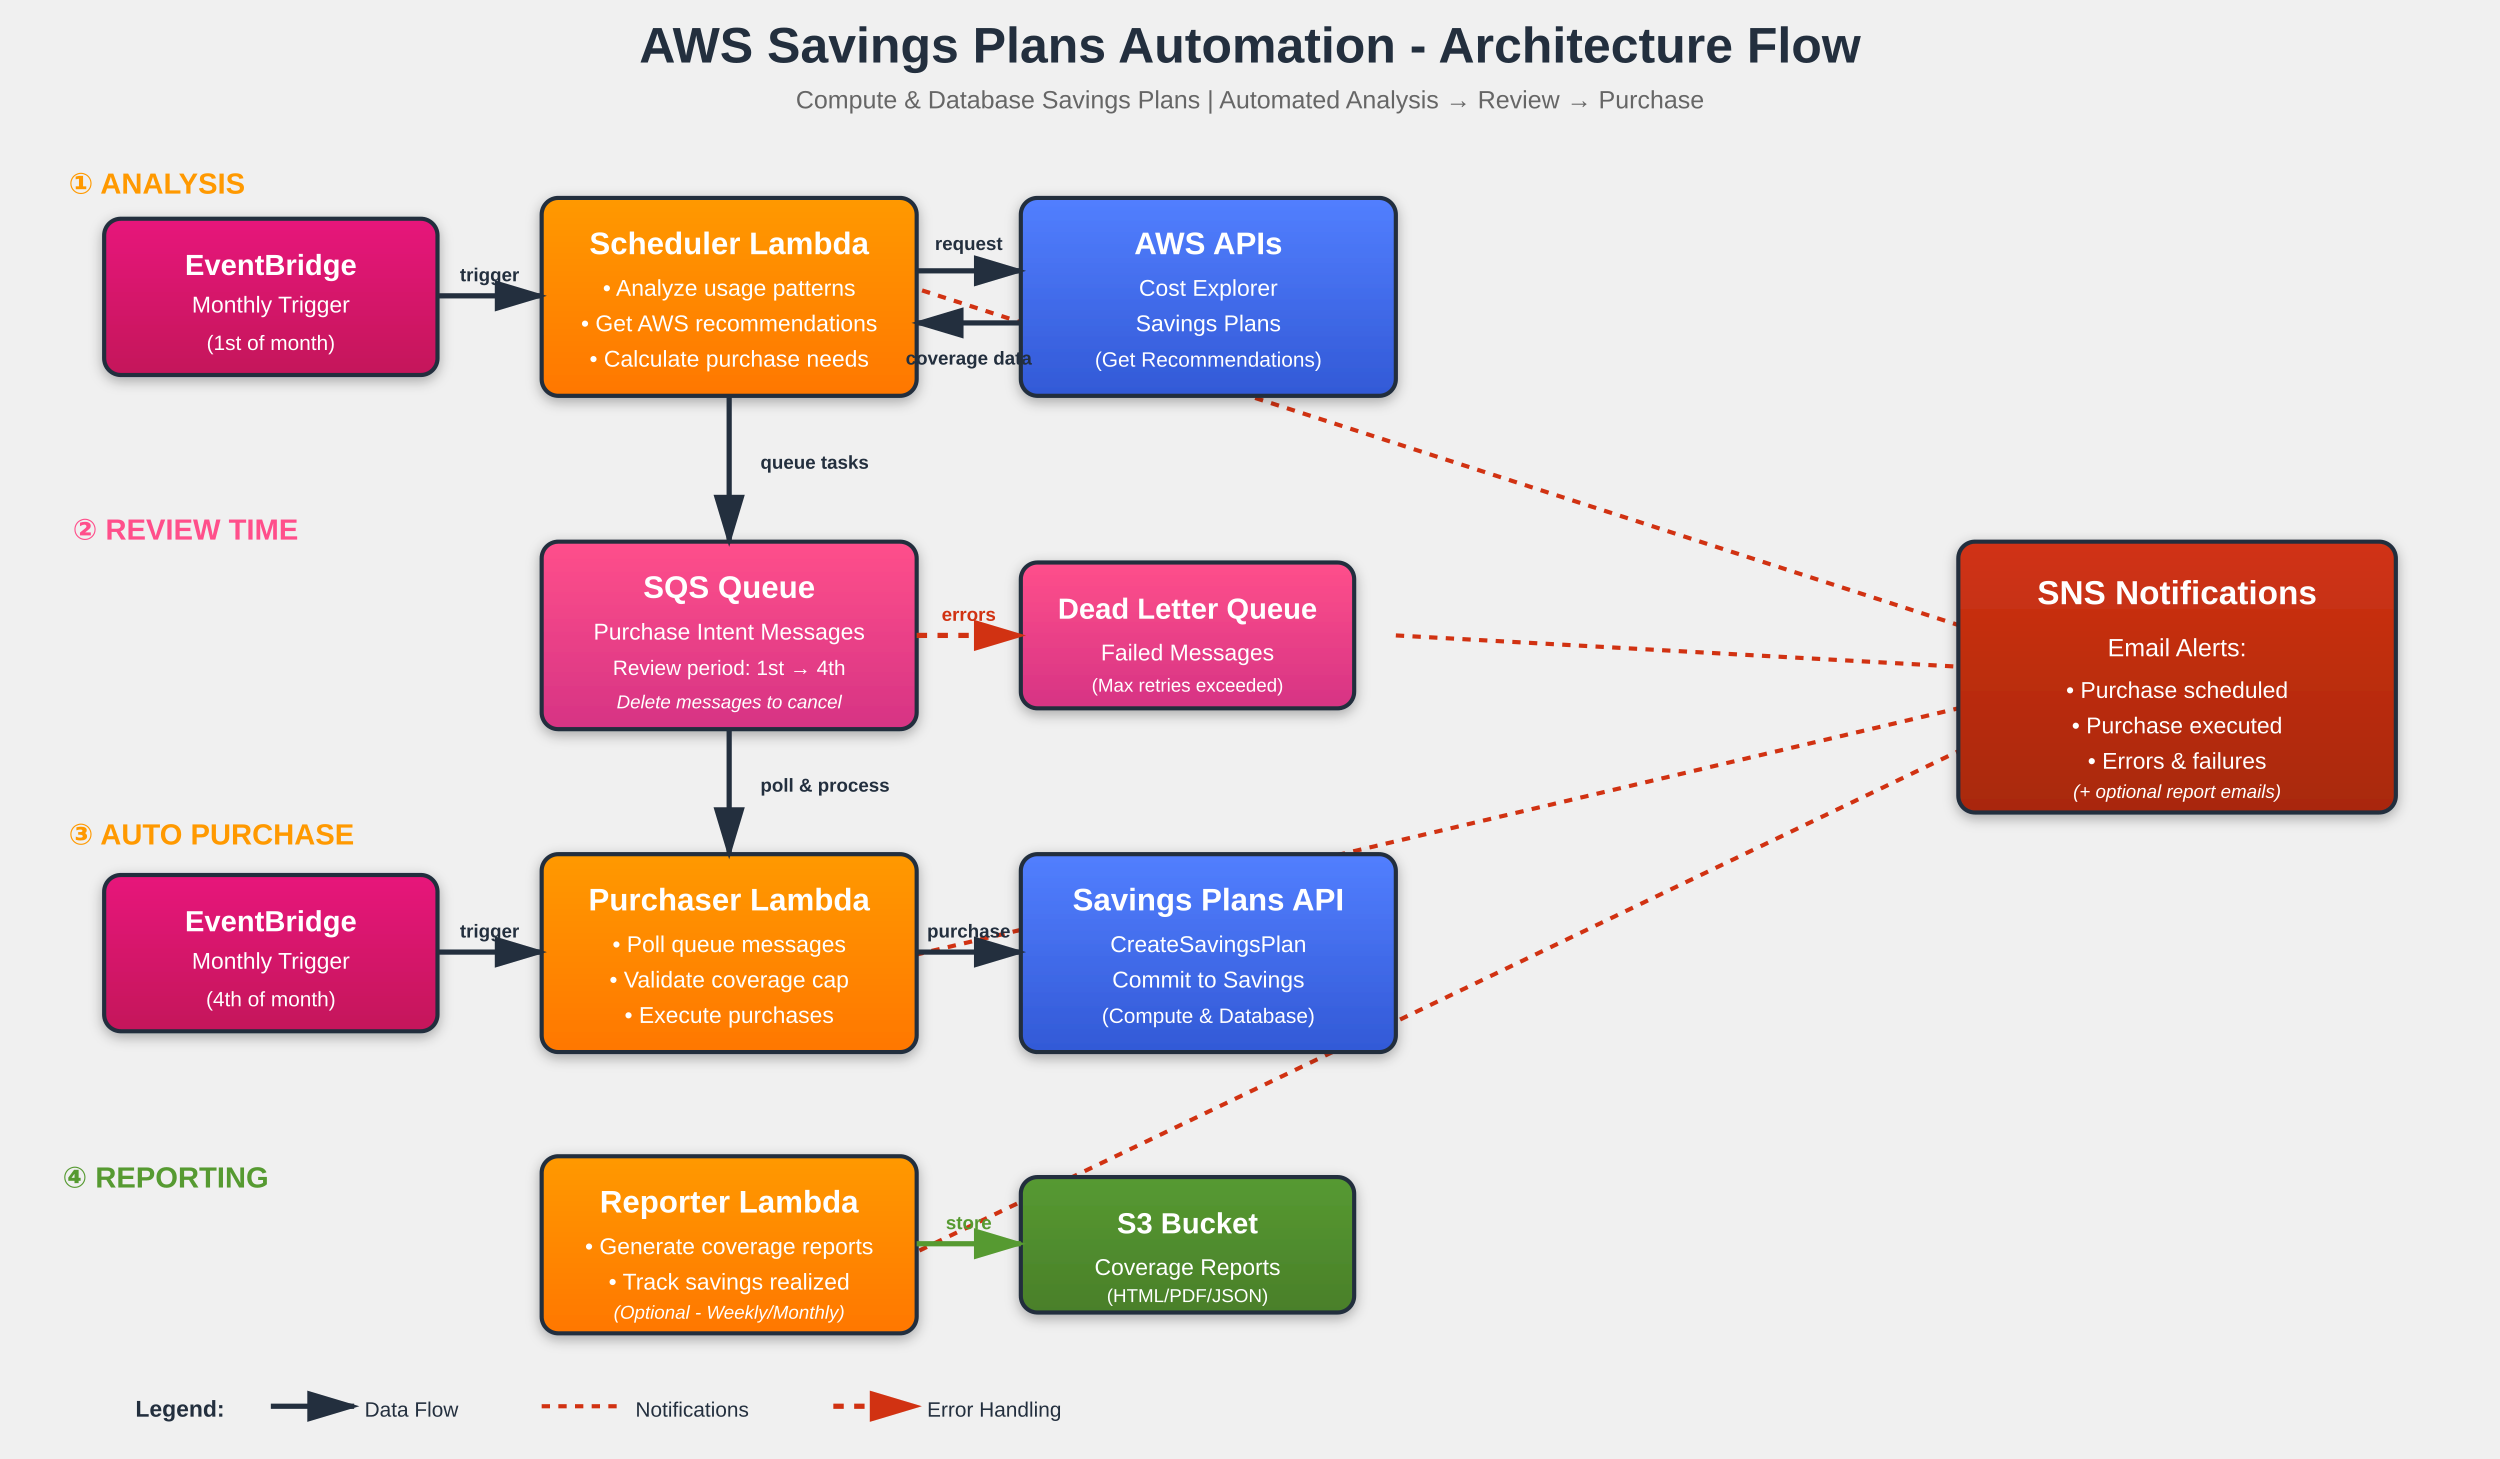
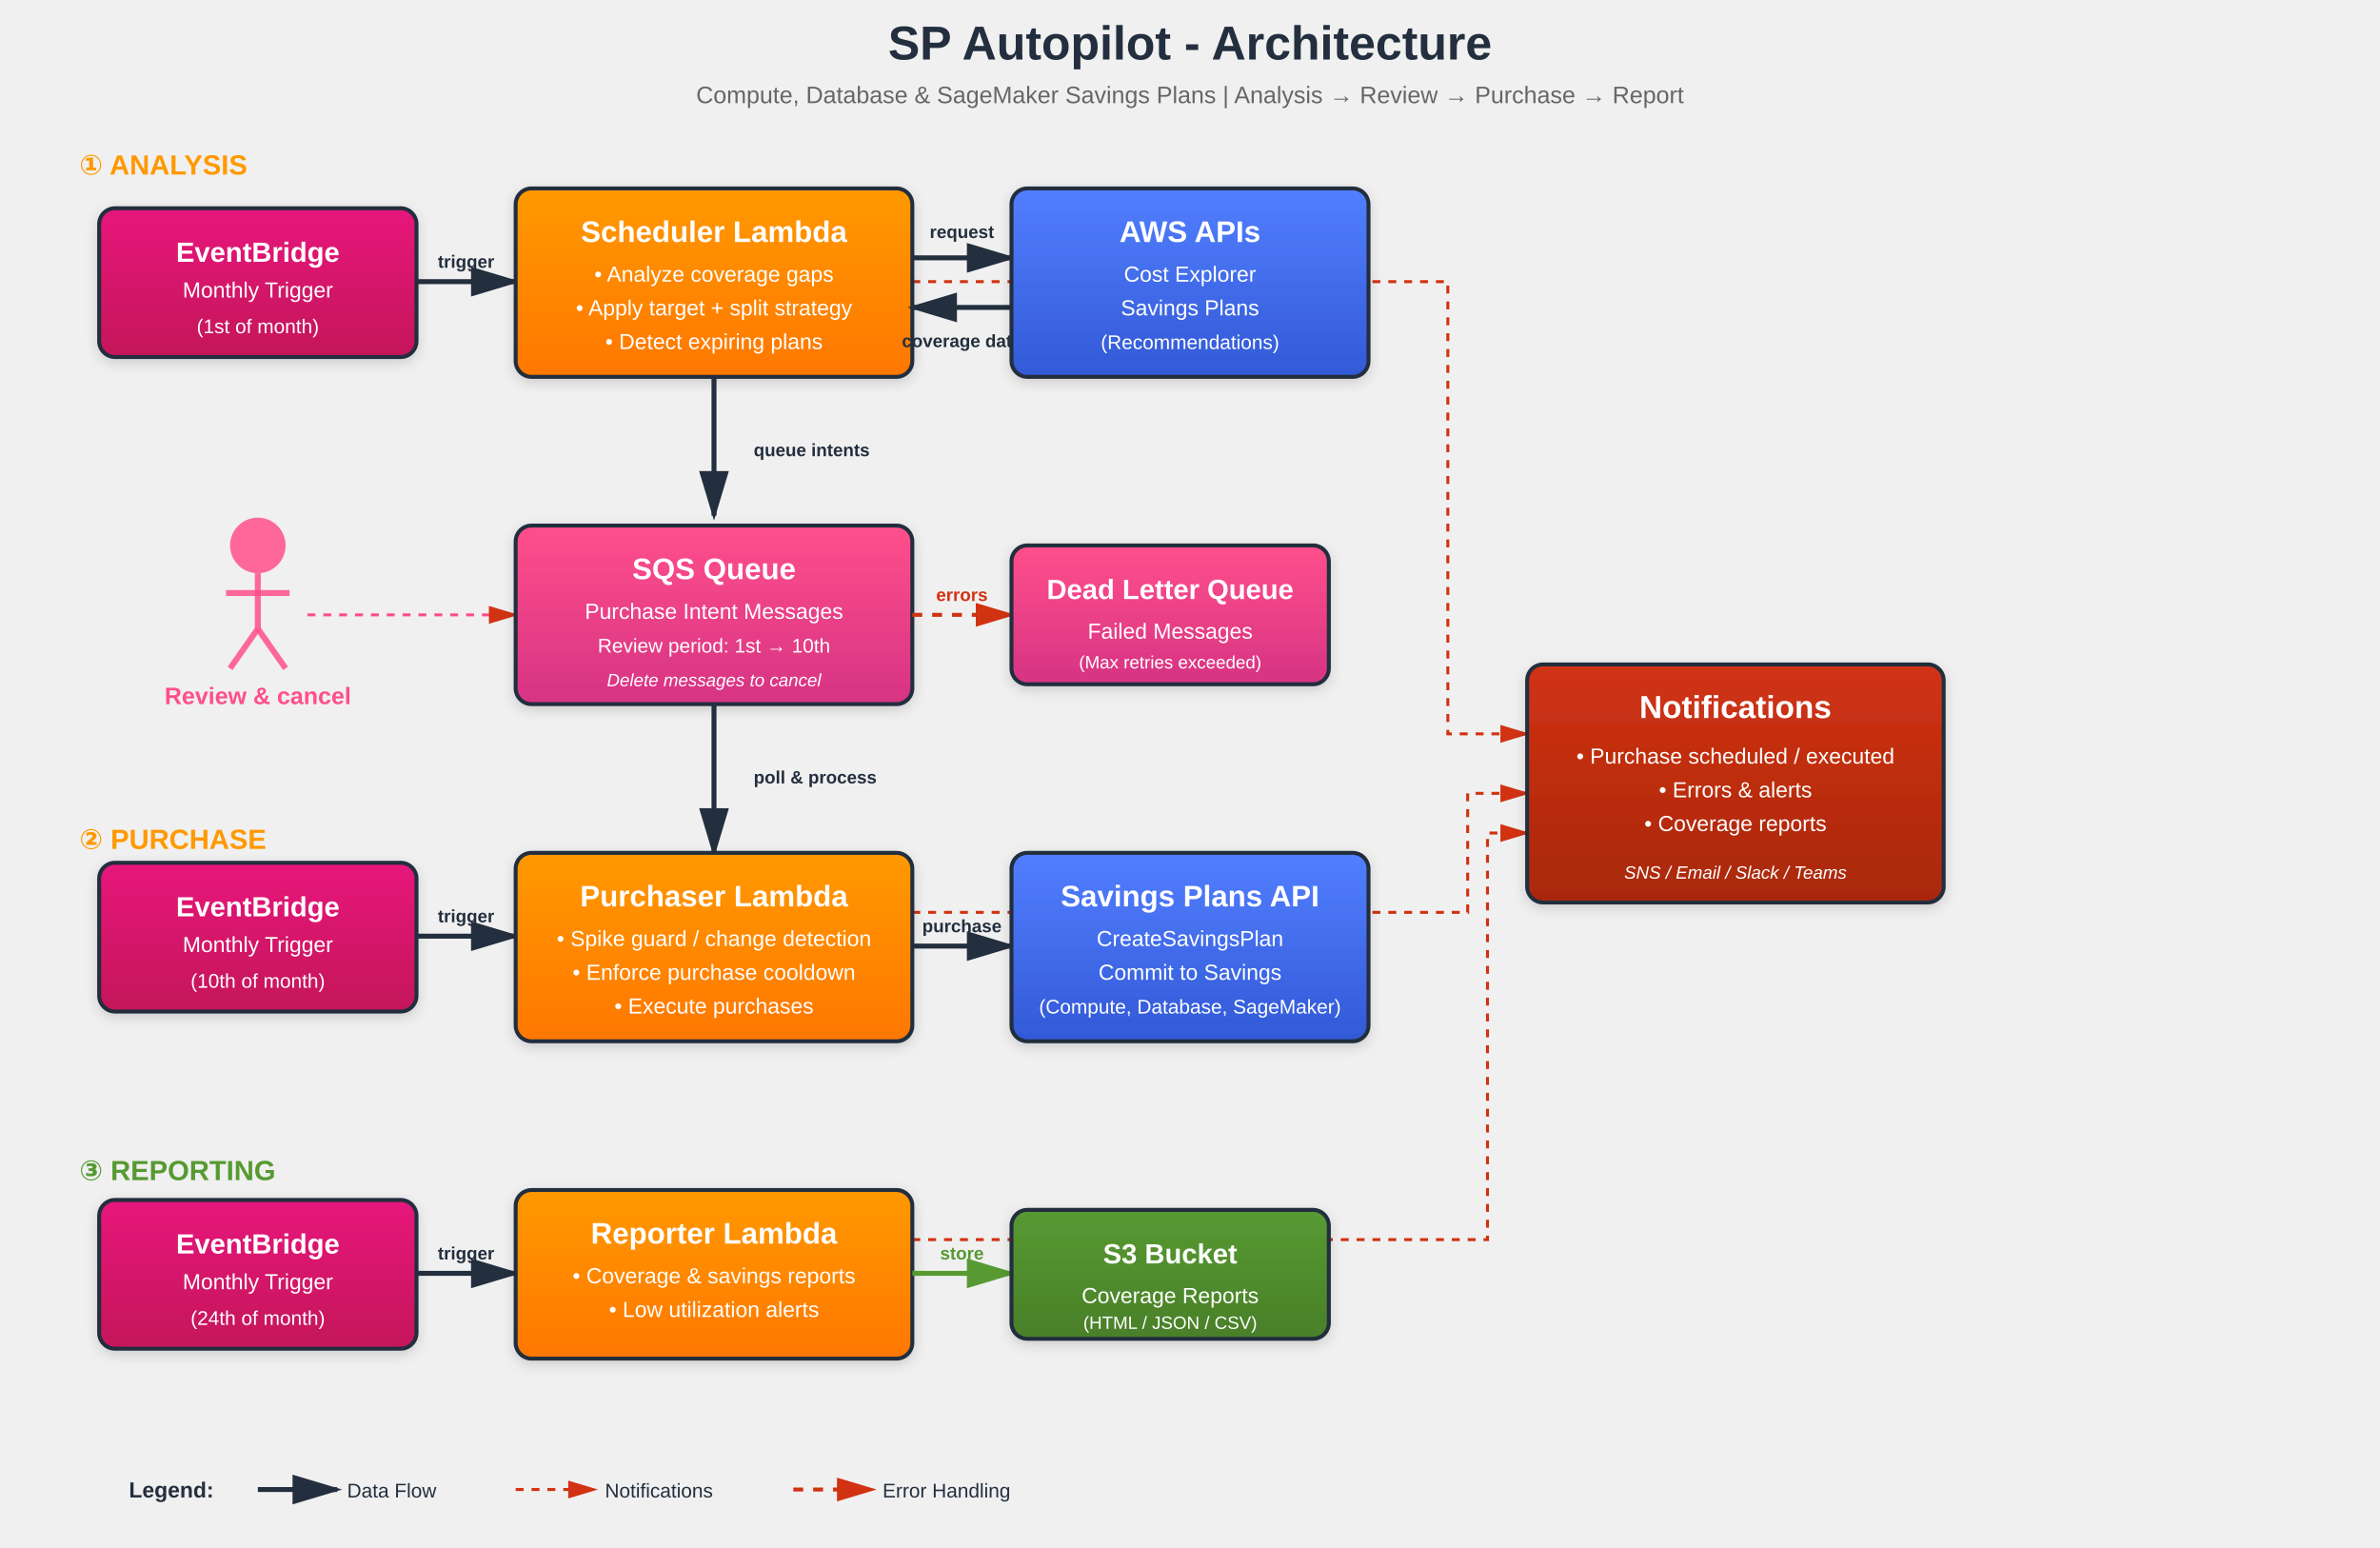
- <svg xmlns="http://www.w3.org/2000/svg" xmlns:ns1="https://boxy-svg.com" width="1200" height="700">
+ <svg xmlns="http://www.w3.org/2000/svg" width="1200" height="780">
  <defs>
    <linearGradient id="lambdaGrad" x1="0%" y1="0%" x2="0%" y2="100%">
      <stop offset="0" style="stop-color:#FF9900;stop-opacity:1" />
      <stop offset="1" style="stop-color:#FF7700;stop-opacity:1" />
    </linearGradient>
    <linearGradient id="sqsGrad" x1="0%" y1="0%" x2="0%" y2="100%">
      <stop offset="0" style="stop-color:#FF4F8B;stop-opacity:1" />
      <stop offset="1" style="stop-color:#D63384;stop-opacity:1" />
    </linearGradient>
    <linearGradient id="eventBridgeGrad" x1="0%" y1="0%" x2="0%" y2="100%">
      <stop offset="0" style="stop-color:#E7157B;stop-opacity:1" />
      <stop offset="1" style="stop-color:#C4135A;stop-opacity:1" />
    </linearGradient>
    <linearGradient id="apiGrad" x1="0%" y1="0%" x2="0%" y2="100%">
      <stop offset="0" style="stop-color:#527FFF;stop-opacity:1" />
      <stop offset="1" style="stop-color:#3259D6;stop-opacity:1" />
    </linearGradient>
    <linearGradient id="snsGrad" x1="0%" y1="0%" x2="0%" y2="100%">
      <stop offset="0" style="stop-color:#D13212;stop-opacity:1" />
      <stop offset="1" style="stop-color:#A82810;stop-opacity:1" />
    </linearGradient>
    <linearGradient id="s3Grad" x1="0%" y1="0%" x2="0%" y2="100%">
      <stop offset="0" style="stop-color:#569A31;stop-opacity:1" />
      <stop offset="1" style="stop-color:#4A7F2A;stop-opacity:1" />
    </linearGradient>
    <filter id="shadow" x="-50%" y="-50%" width="200%" height="200%">
-       <feDropShadow dx="0" dy="2" stdDeviation="3" flood-opacity="0.3" />
+       <feDropShadow dx="0" dy="2" stdDeviation="3" flood-opacity="0.15" />
    </filter>
    <marker id="arrowhead" markerWidth="10" markerHeight="10" refX="9" refY="3" orient="auto">
      <polygon points="0 0, 10 3, 0 6" fill="#232F3E" />
    </marker>
    <marker id="arrowheadRed" markerWidth="10" markerHeight="10" refX="9" refY="3" orient="auto">
      <polygon points="0 0, 10 3, 0 6" fill="#D13212" />
    </marker>
+     <marker id="arrowheadNotif" markerWidth="10" markerHeight="10" refX="9" refY="3" orient="auto">
+       <polygon points="0 0, 10 3, 0 6" fill="#D13212" />
+     </marker>
    <marker id="arrowheadGreen" markerWidth="10" markerHeight="10" refX="9" refY="3" orient="auto">
      <polygon points="0 0, 10 3, 0 6" fill="#569A31" />
    </marker>
-     <ns1:export>
-       <ns1:file format="svg" path="Sans titre.svg" />
-     </ns1:export>
  </defs>
-   <text x="600" y="30" text-anchor="middle" font-family="Arial, sans-serif" font-size="24" font-weight="bold" fill="#232F3E" style="white-space: pre;">
-     AWS Savings Plans Automation - Architecture Flow
-   </text>
-   <text x="600" y="52" text-anchor="middle" font-family="Arial, sans-serif" font-size="12" fill="#666" style="white-space: pre;">
-     Compute &amp; Database Savings Plans | Automated Analysis → Review → Purchase
-   </text>
-   <text x="30" y="90" font-family="Arial, sans-serif" font-size="14" font-weight="bold" fill="#FF9900" style="white-space: pre;" transform="matrix(1, 0, 0, 1, -1.95122, -11.05692)">
-     <tspan x="30" dy="1em">​</tspan>    ① ANALYSIS<tspan x="30" dy="1em">​</tspan>
-   </text>
+   <text x="600" y="30" text-anchor="middle" font-family="Arial, sans-serif" font-size="24" font-weight="bold" fill="#232F3E">SP Autopilot - Architecture</text>
+   <text x="600" y="52" text-anchor="middle" font-family="Arial, sans-serif" font-size="12" fill="#666">Compute, Database &amp; SageMaker Savings Plans | Analysis → Review → Purchase → Report</text>
+   <polyline points="460,142 730,142 730,370 770,370" stroke="#D13212" stroke-width="1.5" stroke-dasharray="4,4" fill="none" marker-end="url(#arrowheadNotif)" />
+   <polyline points="460,460 740,460 740,400 770,400" stroke="#D13212" stroke-width="1.5" stroke-dasharray="4,4" fill="none" marker-end="url(#arrowheadNotif)" />
+   <polyline points="460,625 750,625 750,420 770,420" stroke="#D13212" stroke-width="1.5" stroke-dasharray="4,4" fill="none" marker-end="url(#arrowheadNotif)" />
+   <text x="40" y="88" font-family="Arial, sans-serif" font-size="14" font-weight="bold" fill="#FF9900">① ANALYSIS</text>
  <rect x="50" y="105" width="160" height="75" rx="8" fill="url(#eventBridgeGrad)" stroke="#232F3E" stroke-width="2" filter="url(#shadow)" />
-   <text x="130" y="132" text-anchor="middle" font-family="Arial, sans-serif" font-size="14" font-weight="bold" fill="white" style="white-space: pre;">EventBridge</text>
-   <text x="130" y="150" text-anchor="middle" font-family="Arial, sans-serif" font-size="11" fill="white" style="white-space: pre;">Monthly Trigger</text>
-   <text x="130" y="168" text-anchor="middle" font-family="Arial, sans-serif" font-size="10" fill="white" style="white-space: pre;">(1st of month)</text>
-   <rect x="260" y="95" width="180" height="95" rx="8" fill="url(#lambdaGrad)" stroke="#232F3E" stroke-width="2" filter="url(#shadow)" />
-   <text x="350" y="122" text-anchor="middle" font-family="Arial, sans-serif" font-size="15" font-weight="bold" fill="white" style="white-space: pre;">Scheduler Lambda</text>
-   <text x="350" y="142" text-anchor="middle" font-family="Arial, sans-serif" font-size="11" fill="white" style="white-space: pre;">• Analyze usage patterns</text>
-   <text x="350" y="159" text-anchor="middle" font-family="Arial, sans-serif" font-size="11" fill="white" style="white-space: pre;">• Get AWS recommendations</text>
-   <text x="350" y="176" text-anchor="middle" font-family="Arial, sans-serif" font-size="11" fill="white" style="white-space: pre;">• Calculate purchase needs</text>
+   <text x="130" y="132" text-anchor="middle" font-family="Arial, sans-serif" font-size="14" font-weight="bold" fill="white">EventBridge</text>
+   <text x="130" y="150" text-anchor="middle" font-family="Arial, sans-serif" font-size="11" fill="white">Monthly Trigger</text>
+   <text x="130" y="168" text-anchor="middle" font-family="Arial, sans-serif" font-size="10" fill="white">(1st of month)</text>
  <line x1="210" y1="142" x2="260" y2="142" stroke="#232F3E" stroke-width="2.5" marker-end="url(#arrowhead)" />
-   <text x="235" y="135" text-anchor="middle" font-family="Arial, sans-serif" font-size="9" fill="#232F3E" font-weight="bold" style="white-space: pre;">trigger</text>
-   <line x1="442.602" y1="139.398" x2="940" y2="300" stroke="#D13212" stroke-width="2" stroke-dasharray="4,4" style="" />
-   <rect x="490" y="95" width="180" height="95" rx="8" fill="url(#apiGrad)" stroke="#232F3E" stroke-width="2" filter="url(#shadow)" />
-   <text x="580" y="122" text-anchor="middle" font-family="Arial, sans-serif" font-size="15" font-weight="bold" fill="white" style="white-space: pre;">AWS APIs</text>
-   <text x="580" y="142" text-anchor="middle" font-family="Arial, sans-serif" font-size="11" fill="white" style="white-space: pre;">Cost Explorer</text>
-   <text x="580" y="159" text-anchor="middle" font-family="Arial, sans-serif" font-size="11" fill="white" style="white-space: pre;">Savings Plans</text>
-   <text x="580" y="176" text-anchor="middle" font-family="Arial, sans-serif" font-size="10" fill="white" style="white-space: pre;">(Get Recommendations)</text>
-   <line x1="440" y1="130" x2="490" y2="130" stroke="#232F3E" stroke-width="2.5" marker-end="url(#arrowhead)" />
-   <text x="465" y="120" text-anchor="middle" font-family="Arial, sans-serif" font-size="9" fill="#232F3E" font-weight="bold" style="white-space: pre;">request</text>
-   <line x1="490" y1="155" x2="440" y2="155" stroke="#232F3E" stroke-width="2.5" marker-end="url(#arrowhead)" />
-   <text x="465" y="175" text-anchor="middle" font-family="Arial, sans-serif" font-size="9" fill="#232F3E" font-weight="bold" style="white-space: pre;">coverage data</text>
-   <text x="30" y="245" font-family="Arial, sans-serif" font-size="14" font-weight="bold" fill="#FF4F8B" style="white-space: pre;">
-     <tspan x="30" dy="1em">​</tspan>    ② REVIEW TIME<tspan x="30" dy="1em">​</tspan>
-   </text>
-   <line x1="441.301" y1="600.251" x2="942.602" y2="359.349" stroke="#D13212" stroke-width="2" stroke-dasharray="4,4" style="" />
-   <line x1="439.35" y1="458.301" x2="940" y2="340" stroke="#D13212" stroke-width="2" stroke-dasharray="4,4" style="" />
-   <rect x="260" y="260" width="180" height="90" rx="8" fill="url(#sqsGrad)" stroke="#232F3E" stroke-width="2" filter="url(#shadow)" />
-   <text x="350" y="287" text-anchor="middle" font-family="Arial, sans-serif" font-size="15" font-weight="bold" fill="white" style="white-space: pre;">SQS Queue</text>
-   <text x="350" y="307" text-anchor="middle" font-family="Arial, sans-serif" font-size="11" fill="white" style="white-space: pre;">Purchase Intent Messages</text>
-   <text x="350" y="324" text-anchor="middle" font-family="Arial, sans-serif" font-size="10" fill="white" style="white-space: pre;">Review period: 1st → 4th</text>
-   <text x="350" y="340" text-anchor="middle" font-family="Arial, sans-serif" font-size="9" font-style="italic" fill="white" style="white-space: pre;">Delete messages to cancel</text>
-   <line x1="350" y1="190" x2="350" y2="260" stroke="#232F3E" stroke-width="2.5" marker-end="url(#arrowhead)" />
-   <text x="365" y="225" font-family="Arial, sans-serif" font-size="9" fill="#232F3E" font-weight="bold" style="white-space: pre;">queue tasks</text>
-   <rect x="490" y="270" width="160" height="70" rx="8" fill="url(#sqsGrad)" stroke="#232F3E" stroke-width="2" filter="url(#shadow)" />
-   <text x="570" y="297" text-anchor="middle" font-family="Arial, sans-serif" font-size="14" font-weight="bold" fill="white" style="white-space: pre;">Dead Letter Queue</text>
-   <text x="570" y="317" text-anchor="middle" font-family="Arial, sans-serif" font-size="11" fill="white" style="white-space: pre;">Failed Messages</text>
-   <text x="570" y="332" text-anchor="middle" font-family="Arial, sans-serif" font-size="9" fill="white" style="white-space: pre;">(Max retries exceeded)</text>
-   <line x1="440" y1="305" x2="490" y2="305" stroke="#D13212" stroke-width="2.5" marker-end="url(#arrowheadRed)" stroke-dasharray="5,5" />
-   <text x="465" y="298" text-anchor="middle" font-family="Arial, sans-serif" font-size="9" fill="#D13212" font-weight="bold" style="white-space: pre;">errors</text>
-   <text x="30" y="405" font-family="Arial, sans-serif" font-size="14" font-weight="bold" fill="#FF9900" style="white-space: pre;" transform="matrix(1, 0, 0, 1, -1.95122, -13.65854)">
-     <tspan x="30" dy="1em">​</tspan>    ③ AUTO PURCHASE<tspan x="30" dy="1em">​</tspan>
-   </text>
-   <rect x="50" y="420" width="160" height="75" rx="8" fill="url(#eventBridgeGrad)" stroke="#232F3E" stroke-width="2" filter="url(#shadow)" />
-   <text x="130" y="447" text-anchor="middle" font-family="Arial, sans-serif" font-size="14" font-weight="bold" fill="white" style="white-space: pre;">EventBridge</text>
-   <text x="130" y="465" text-anchor="middle" font-family="Arial, sans-serif" font-size="11" fill="white" style="white-space: pre;">Monthly Trigger</text>
-   <text x="130" y="483" text-anchor="middle" font-family="Arial, sans-serif" font-size="10" fill="white" style="white-space: pre;">(4th of month)</text>
-   <rect x="260" y="410" width="180" height="95" rx="8" fill="url(#lambdaGrad)" stroke="#232F3E" stroke-width="2" filter="url(#shadow)" />
-   <text x="350" y="437" text-anchor="middle" font-family="Arial, sans-serif" font-size="15" font-weight="bold" fill="white" style="white-space: pre;">Purchaser Lambda</text>
-   <text x="350" y="457" text-anchor="middle" font-family="Arial, sans-serif" font-size="11" fill="white" style="white-space: pre;">• Poll queue messages</text>
-   <text x="350" y="474" text-anchor="middle" font-family="Arial, sans-serif" font-size="11" fill="white" style="white-space: pre;">• Validate coverage cap</text>
-   <text x="350" y="491" text-anchor="middle" font-family="Arial, sans-serif" font-size="11" fill="white" style="white-space: pre;">• Execute purchases</text>
-   <line x1="210" y1="457" x2="260" y2="457" stroke="#232F3E" stroke-width="2.5" marker-end="url(#arrowhead)" />
-   <text x="235" y="450" text-anchor="middle" font-family="Arial, sans-serif" font-size="9" fill="#232F3E" font-weight="bold" style="white-space: pre;">trigger</text>
-   <line x1="350" y1="350" x2="350" y2="410" stroke="#232F3E" stroke-width="2.5" marker-end="url(#arrowhead)" />
-   <text x="365" y="380" font-family="Arial, sans-serif" font-size="9" fill="#232F3E" font-weight="bold" style="white-space: pre;">poll &amp; process</text>
-   <rect x="490" y="410" width="180" height="95" rx="8" fill="url(#apiGrad)" stroke="#232F3E" stroke-width="2" filter="url(#shadow)" />
-   <text x="580" y="437" text-anchor="middle" font-family="Arial, sans-serif" font-size="15" font-weight="bold" fill="white" style="white-space: pre;">Savings Plans API</text>
-   <text x="580" y="457" text-anchor="middle" font-family="Arial, sans-serif" font-size="11" fill="white" style="white-space: pre;">CreateSavingsPlan</text>
-   <text x="580" y="474" text-anchor="middle" font-family="Arial, sans-serif" font-size="11" fill="white" style="white-space: pre;">Commit to Savings</text>
-   <text x="580" y="491" text-anchor="middle" font-family="Arial, sans-serif" font-size="10" fill="white" style="white-space: pre;">(Compute &amp; Database)</text>
-   <line x1="440" y1="457" x2="490" y2="457" stroke="#232F3E" stroke-width="2.5" marker-end="url(#arrowhead)" />
-   <text x="465" y="450" text-anchor="middle" font-family="Arial, sans-serif" font-size="9" fill="#232F3E" font-weight="bold" style="white-space: pre;">purchase</text>
-   <text x="30" y="570" font-family="Arial, sans-serif" font-size="14" font-weight="bold" fill="#569A31" style="white-space: pre;">
-     ④ REPORTING
-   </text>
-   <rect x="260" y="555" width="180" height="85" rx="8" fill="url(#lambdaGrad)" stroke="#232F3E" stroke-width="2" filter="url(#shadow)" />
-   <text x="350" y="582" text-anchor="middle" font-family="Arial, sans-serif" font-size="15" font-weight="bold" fill="white" style="white-space: pre;">Reporter Lambda</text>
-   <text x="350" y="602" text-anchor="middle" font-family="Arial, sans-serif" font-size="11" fill="white" style="white-space: pre;">• Generate coverage reports</text>
-   <text x="350" y="619" text-anchor="middle" font-family="Arial, sans-serif" font-size="11" fill="white" style="white-space: pre;">• Track savings realized</text>
-   <text x="350" y="633" text-anchor="middle" font-family="Arial, sans-serif" font-size="9" fill="white" font-style="italic" style="white-space: pre;">(Optional - Weekly/Monthly)</text>
-   <rect x="490" y="565" width="160" height="65" rx="8" fill="url(#s3Grad)" stroke="#232F3E" stroke-width="2" filter="url(#shadow)" />
-   <text x="570" y="592" text-anchor="middle" font-family="Arial, sans-serif" font-size="14" font-weight="bold" fill="white" style="white-space: pre;">S3 Bucket</text>
-   <text x="570" y="612" text-anchor="middle" font-family="Arial, sans-serif" font-size="11" fill="white" style="white-space: pre;">Coverage Reports</text>
-   <text x="570" y="625" text-anchor="middle" font-family="Arial, sans-serif" font-size="9" fill="white" style="white-space: pre;">(HTML/PDF/JSON)</text>
-   <line x1="440" y1="597" x2="490" y2="597" stroke="#569A31" stroke-width="2.5" marker-end="url(#arrowheadGreen)" />
-   <text x="465" y="590" text-anchor="middle" font-family="Arial, sans-serif" font-size="9" fill="#569A31" font-weight="bold" style="white-space: pre;">store</text>
-   <rect x="940" y="260" width="210" height="130" rx="8" fill="url(#snsGrad)" stroke="#232F3E" stroke-width="2" filter="url(#shadow)" />
-   <text x="1045" y="290" text-anchor="middle" font-family="Arial, sans-serif" font-size="16" font-weight="bold" fill="white" style="white-space: pre;">SNS Notifications</text>
-   <text x="1045" y="315" text-anchor="middle" font-family="Arial, sans-serif" font-size="12" fill="white" style="white-space: pre;">Email Alerts:</text>
-   <text x="1045" y="335" text-anchor="middle" font-family="Arial, sans-serif" font-size="11" fill="white" style="white-space: pre;">• Purchase scheduled</text>
-   <text x="1045" y="352" text-anchor="middle" font-family="Arial, sans-serif" font-size="11" fill="white" style="white-space: pre;">• Purchase executed</text>
-   <text x="1045" y="369" text-anchor="middle" font-family="Arial, sans-serif" font-size="11" fill="white" style="white-space: pre;">• Errors &amp; failures</text>
-   <text x="1045" y="383" text-anchor="middle" font-family="Arial, sans-serif" font-size="9" fill="white" font-style="italic" style="white-space: pre;">(+ optional report emails)</text>
-   <line x1="670" y1="305" x2="940" y2="320" stroke="#D13212" stroke-width="2" stroke-dasharray="4,4" />
-   <text x="65" y="680" font-family="Arial, sans-serif" font-size="11" font-weight="bold" fill="#232F3E" style="white-space: pre;">Legend:</text>
-   <line x1="130" y1="675" x2="170" y2="675" stroke="#232F3E" stroke-width="2.5" marker-end="url(#arrowhead)" />
-   <text x="175" y="680" font-family="Arial, sans-serif" font-size="10" fill="#232F3E" style="white-space: pre;">Data Flow</text>
-   <line x1="260" y1="675" x2="300" y2="675" stroke="#D13212" stroke-width="2" stroke-dasharray="4,4" />
-   <text x="305" y="680" font-family="Arial, sans-serif" font-size="10" fill="#232F3E" style="white-space: pre;">Notifications</text>
-   <line x1="400" y1="675" x2="440" y2="675" stroke="#D13212" stroke-width="2.5" stroke-dasharray="5,5" marker-end="url(#arrowheadRed)" />
-   <text x="445" y="680" font-family="Arial, sans-serif" font-size="10" fill="#232F3E" style="white-space: pre;">Error Handling</text>
+   <text x="235" y="135" text-anchor="middle" font-family="Arial, sans-serif" font-size="9" fill="#232F3E" font-weight="bold">trigger</text>
+   <rect x="260" y="95" width="200" height="95" rx="8" fill="url(#lambdaGrad)" stroke="#232F3E" stroke-width="2" filter="url(#shadow)" />
+   <text x="360" y="122" text-anchor="middle" font-family="Arial, sans-serif" font-size="15" font-weight="bold" fill="white">Scheduler Lambda</text>
+   <text x="360" y="142" text-anchor="middle" font-family="Arial, sans-serif" font-size="11" fill="white">• Analyze coverage gaps</text>
+   <text x="360" y="159" text-anchor="middle" font-family="Arial, sans-serif" font-size="11" fill="white">• Apply target + split strategy</text>
+   <text x="360" y="176" text-anchor="middle" font-family="Arial, sans-serif" font-size="11" fill="white">• Detect expiring plans</text>
+   <line x1="460" y1="130" x2="510" y2="130" stroke="#232F3E" stroke-width="2.5" marker-end="url(#arrowhead)" />
+   <text x="485" y="120" text-anchor="middle" font-family="Arial, sans-serif" font-size="9" fill="#232F3E" font-weight="bold">request</text>
+   <line x1="510" y1="155" x2="460" y2="155" stroke="#232F3E" stroke-width="2.5" marker-end="url(#arrowhead)" />
+   <text x="485" y="175" text-anchor="middle" font-family="Arial, sans-serif" font-size="9" fill="#232F3E" font-weight="bold">coverage data</text>
+   <rect x="510" y="95" width="180" height="95" rx="8" fill="url(#apiGrad)" stroke="#232F3E" stroke-width="2" filter="url(#shadow)" />
+   <text x="600" y="122" text-anchor="middle" font-family="Arial, sans-serif" font-size="15" font-weight="bold" fill="white">AWS APIs</text>
+   <text x="600" y="142" text-anchor="middle" font-family="Arial, sans-serif" font-size="11" fill="white">Cost Explorer</text>
+   <text x="600" y="159" text-anchor="middle" font-family="Arial, sans-serif" font-size="11" fill="white">Savings Plans</text>
+   <text x="600" y="176" text-anchor="middle" font-family="Arial, sans-serif" font-size="10" fill="white">(Recommendations)</text>
+   <line x1="360" y1="190" x2="360" y2="260" stroke="#232F3E" stroke-width="2.5" marker-end="url(#arrowhead)" />
+   <text x="380" y="230" font-family="Arial, sans-serif" font-size="9" fill="#232F3E" font-weight="bold">queue intents</text>
+   <g transform="translate(130, 275)">
+     <circle cx="0" cy="0" r="14" fill="#FF4F8B" opacity="0.85" />
+     <line x1="0" y1="14" x2="0" y2="42" stroke="#FF4F8B" stroke-width="3" opacity="0.85" />
+     <line x1="-16" y1="24" x2="16" y2="24" stroke="#FF4F8B" stroke-width="3" opacity="0.85" />
+     <line x1="0" y1="42" x2="-14" y2="62" stroke="#FF4F8B" stroke-width="3" opacity="0.85" />
+     <line x1="0" y1="42" x2="14" y2="62" stroke="#FF4F8B" stroke-width="3" opacity="0.85" />
+   </g>
+   <text x="130" y="355" text-anchor="middle" font-family="Arial, sans-serif" font-size="12" fill="#FF4F8B" font-weight="bold">Review &amp; cancel</text>
+   <line x1="155" y1="310" x2="260" y2="310" stroke="#FF4F8B" stroke-width="1.5" stroke-dasharray="4,4" marker-end="url(#arrowheadNotif)" />
+   <rect x="260" y="265" width="200" height="90" rx="8" fill="url(#sqsGrad)" stroke="#232F3E" stroke-width="2" filter="url(#shadow)" />
+   <text x="360" y="292" text-anchor="middle" font-family="Arial, sans-serif" font-size="15" font-weight="bold" fill="white">SQS Queue</text>
+   <text x="360" y="312" text-anchor="middle" font-family="Arial, sans-serif" font-size="11" fill="white">Purchase Intent Messages</text>
+   <text x="360" y="329" text-anchor="middle" font-family="Arial, sans-serif" font-size="10" fill="white">Review period: 1st → 10th</text>
+   <text x="360" y="346" text-anchor="middle" font-family="Arial, sans-serif" font-size="9" font-style="italic" fill="white">Delete messages to cancel</text>
+   <line x1="460" y1="310" x2="510" y2="310" stroke="#D13212" stroke-width="2" marker-end="url(#arrowheadRed)" stroke-dasharray="5,5" />
+   <text x="485" y="303" text-anchor="middle" font-family="Arial, sans-serif" font-size="9" fill="#D13212" font-weight="bold">errors</text>
+   <rect x="510" y="275" width="160" height="70" rx="8" fill="url(#sqsGrad)" stroke="#232F3E" stroke-width="2" filter="url(#shadow)" />
+   <text x="590" y="302" text-anchor="middle" font-family="Arial, sans-serif" font-size="14" font-weight="bold" fill="white">Dead Letter Queue</text>
+   <text x="590" y="322" text-anchor="middle" font-family="Arial, sans-serif" font-size="11" fill="white">Failed Messages</text>
+   <text x="590" y="337" text-anchor="middle" font-family="Arial, sans-serif" font-size="9" fill="white">(Max retries exceeded)</text>
+   <line x1="360" y1="355" x2="360" y2="430" stroke="#232F3E" stroke-width="2.5" marker-end="url(#arrowhead)" />
+   <text x="380" y="395" font-family="Arial, sans-serif" font-size="9" fill="#232F3E" font-weight="bold">poll &amp; process</text>
+   <text x="40" y="428" font-family="Arial, sans-serif" font-size="14" font-weight="bold" fill="#FF9900">② PURCHASE</text>
+   <rect x="50" y="435" width="160" height="75" rx="8" fill="url(#eventBridgeGrad)" stroke="#232F3E" stroke-width="2" filter="url(#shadow)" />
+   <text x="130" y="462" text-anchor="middle" font-family="Arial, sans-serif" font-size="14" font-weight="bold" fill="white">EventBridge</text>
+   <text x="130" y="480" text-anchor="middle" font-family="Arial, sans-serif" font-size="11" fill="white">Monthly Trigger</text>
+   <text x="130" y="498" text-anchor="middle" font-family="Arial, sans-serif" font-size="10" fill="white">(10th of month)</text>
+   <line x1="210" y1="472" x2="260" y2="472" stroke="#232F3E" stroke-width="2.5" marker-end="url(#arrowhead)" />
+   <text x="235" y="465" text-anchor="middle" font-family="Arial, sans-serif" font-size="9" fill="#232F3E" font-weight="bold">trigger</text>
+   <rect x="260" y="430" width="200" height="95" rx="8" fill="url(#lambdaGrad)" stroke="#232F3E" stroke-width="2" filter="url(#shadow)" />
+   <text x="360" y="457" text-anchor="middle" font-family="Arial, sans-serif" font-size="15" font-weight="bold" fill="white">Purchaser Lambda</text>
+   <text x="360" y="477" text-anchor="middle" font-family="Arial, sans-serif" font-size="11" fill="white">• Spike guard / change detection</text>
+   <text x="360" y="494" text-anchor="middle" font-family="Arial, sans-serif" font-size="11" fill="white">• Enforce purchase cooldown</text>
+   <text x="360" y="511" text-anchor="middle" font-family="Arial, sans-serif" font-size="11" fill="white">• Execute purchases</text>
+   <line x1="460" y1="477" x2="510" y2="477" stroke="#232F3E" stroke-width="2.5" marker-end="url(#arrowhead)" />
+   <text x="485" y="470" text-anchor="middle" font-family="Arial, sans-serif" font-size="9" fill="#232F3E" font-weight="bold">purchase</text>
+   <rect x="510" y="430" width="180" height="95" rx="8" fill="url(#apiGrad)" stroke="#232F3E" stroke-width="2" filter="url(#shadow)" />
+   <text x="600" y="457" text-anchor="middle" font-family="Arial, sans-serif" font-size="15" font-weight="bold" fill="white">Savings Plans API</text>
+   <text x="600" y="477" text-anchor="middle" font-family="Arial, sans-serif" font-size="11" fill="white">CreateSavingsPlan</text>
+   <text x="600" y="494" text-anchor="middle" font-family="Arial, sans-serif" font-size="11" fill="white">Commit to Savings</text>
+   <text x="600" y="511" text-anchor="middle" font-family="Arial, sans-serif" font-size="10" fill="white">(Compute, Database, SageMaker)</text>
+   <text x="40" y="595" font-family="Arial, sans-serif" font-size="14" font-weight="bold" fill="#569A31">③ REPORTING</text>
+   <rect x="50" y="605" width="160" height="75" rx="8" fill="url(#eventBridgeGrad)" stroke="#232F3E" stroke-width="2" filter="url(#shadow)" />
+   <text x="130" y="632" text-anchor="middle" font-family="Arial, sans-serif" font-size="14" font-weight="bold" fill="white">EventBridge</text>
+   <text x="130" y="650" text-anchor="middle" font-family="Arial, sans-serif" font-size="11" fill="white">Monthly Trigger</text>
+   <text x="130" y="668" text-anchor="middle" font-family="Arial, sans-serif" font-size="10" fill="white">(24th of month)</text>
+   <line x1="210" y1="642" x2="260" y2="642" stroke="#232F3E" stroke-width="2.5" marker-end="url(#arrowhead)" />
+   <text x="235" y="635" text-anchor="middle" font-family="Arial, sans-serif" font-size="9" fill="#232F3E" font-weight="bold">trigger</text>
+   <rect x="260" y="600" width="200" height="85" rx="8" fill="url(#lambdaGrad)" stroke="#232F3E" stroke-width="2" filter="url(#shadow)" />
+   <text x="360" y="627" text-anchor="middle" font-family="Arial, sans-serif" font-size="15" font-weight="bold" fill="white">Reporter Lambda</text>
+   <text x="360" y="647" text-anchor="middle" font-family="Arial, sans-serif" font-size="11" fill="white">• Coverage &amp; savings reports</text>
+   <text x="360" y="664" text-anchor="middle" font-family="Arial, sans-serif" font-size="11" fill="white">• Low utilization alerts</text>
+   <line x1="460" y1="642" x2="510" y2="642" stroke="#569A31" stroke-width="2.5" marker-end="url(#arrowheadGreen)" />
+   <text x="485" y="635" text-anchor="middle" font-family="Arial, sans-serif" font-size="9" fill="#569A31" font-weight="bold">store</text>
+   <rect x="510" y="610" width="160" height="65" rx="8" fill="url(#s3Grad)" stroke="#232F3E" stroke-width="2" filter="url(#shadow)" />
+   <text x="590" y="637" text-anchor="middle" font-family="Arial, sans-serif" font-size="14" font-weight="bold" fill="white">S3 Bucket</text>
+   <text x="590" y="657" text-anchor="middle" font-family="Arial, sans-serif" font-size="11" fill="white">Coverage Reports</text>
+   <text x="590" y="670" text-anchor="middle" font-family="Arial, sans-serif" font-size="9" fill="white">(HTML / JSON / CSV)</text>
+   <rect x="770" y="335" width="210" height="120" rx="8" fill="url(#snsGrad)" stroke="#232F3E" stroke-width="2" filter="url(#shadow)" />
+   <text x="875" y="362" text-anchor="middle" font-family="Arial, sans-serif" font-size="16" font-weight="bold" fill="white">Notifications</text>
+   <text x="875" y="385" text-anchor="middle" font-family="Arial, sans-serif" font-size="11" fill="white">• Purchase scheduled / executed</text>
+   <text x="875" y="402" text-anchor="middle" font-family="Arial, sans-serif" font-size="11" fill="white">• Errors &amp; alerts</text>
+   <text x="875" y="419" text-anchor="middle" font-family="Arial, sans-serif" font-size="11" fill="white">• Coverage reports</text>
+   <text x="875" y="443" text-anchor="middle" font-family="Arial, sans-serif" font-size="9" font-style="italic" fill="white">SNS / Email / Slack / Teams</text>
+   <text x="65" y="755" font-family="Arial, sans-serif" font-size="11" font-weight="bold" fill="#232F3E">Legend:</text>
+   <line x1="130" y1="751" x2="170" y2="751" stroke="#232F3E" stroke-width="2.5" marker-end="url(#arrowhead)" />
+   <text x="175" y="755" font-family="Arial, sans-serif" font-size="10" fill="#232F3E">Data Flow</text>
+   <line x1="260" y1="751" x2="300" y2="751" stroke="#D13212" stroke-width="1.5" stroke-dasharray="4,4" marker-end="url(#arrowheadNotif)" />
+   <text x="305" y="755" font-family="Arial, sans-serif" font-size="10" fill="#232F3E">Notifications</text>
+   <line x1="400" y1="751" x2="440" y2="751" stroke="#D13212" stroke-width="2" stroke-dasharray="5,5" marker-end="url(#arrowheadRed)" />
+   <text x="445" y="755" font-family="Arial, sans-serif" font-size="10" fill="#232F3E">Error Handling</text>
</svg>
